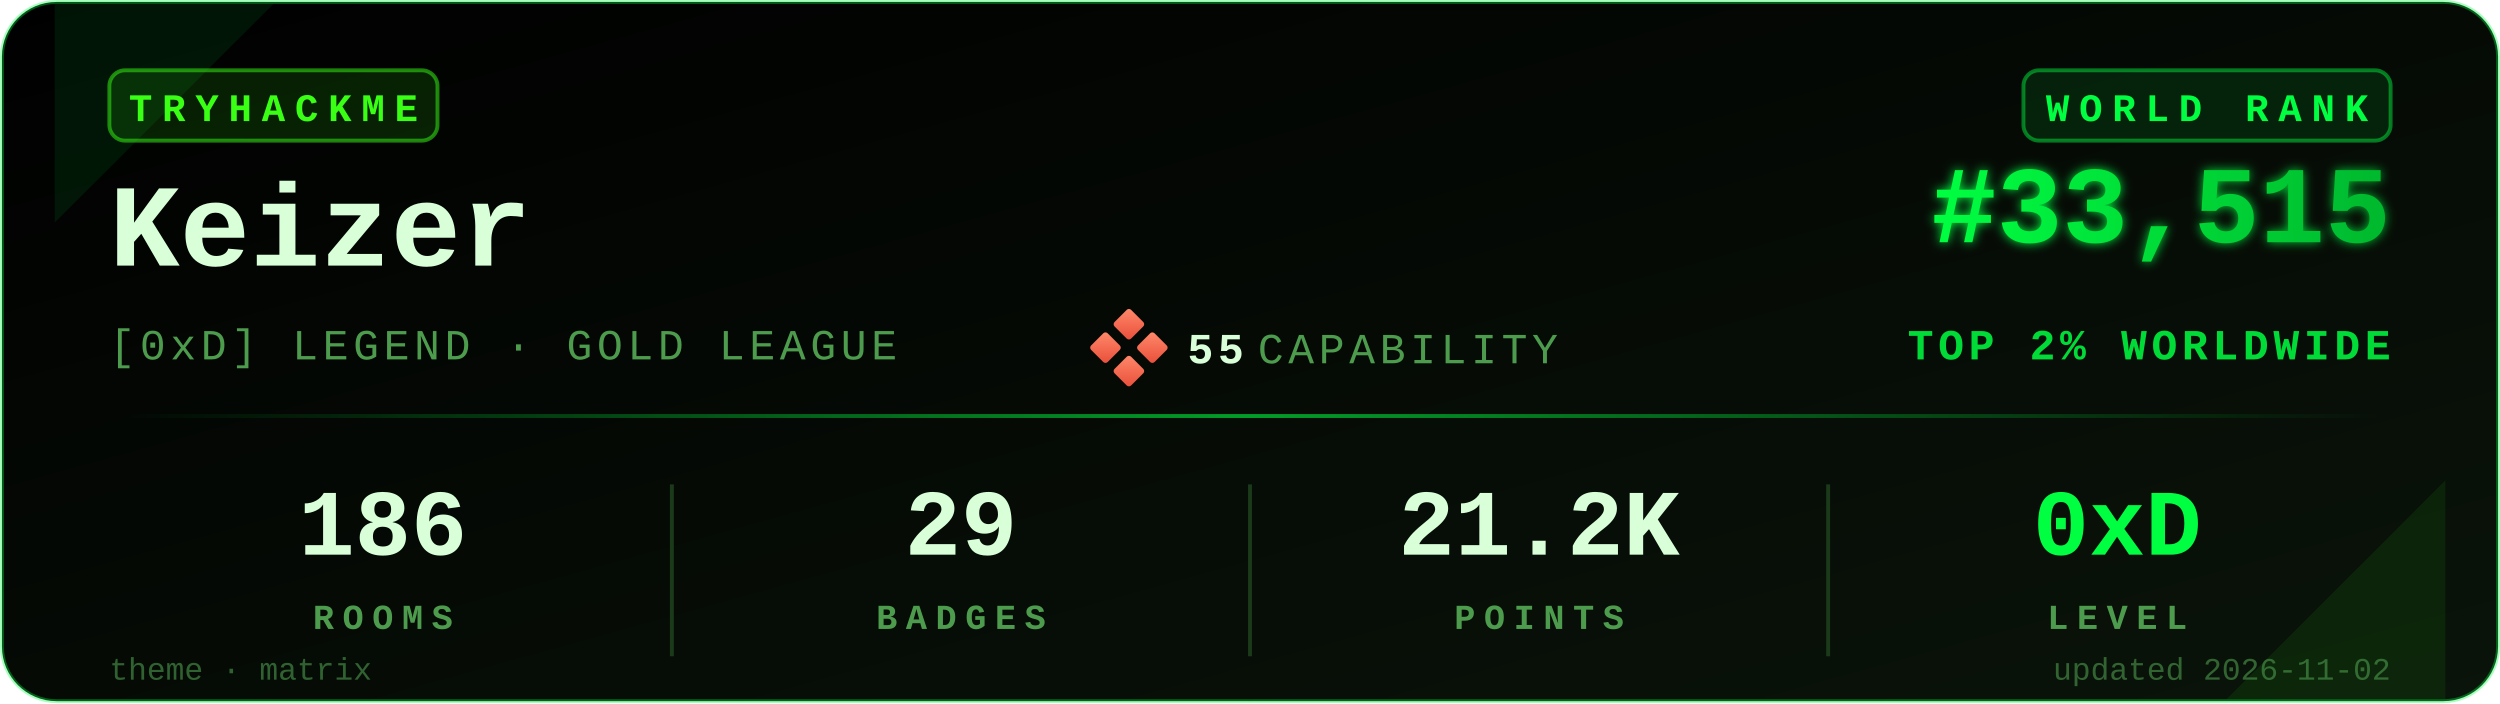
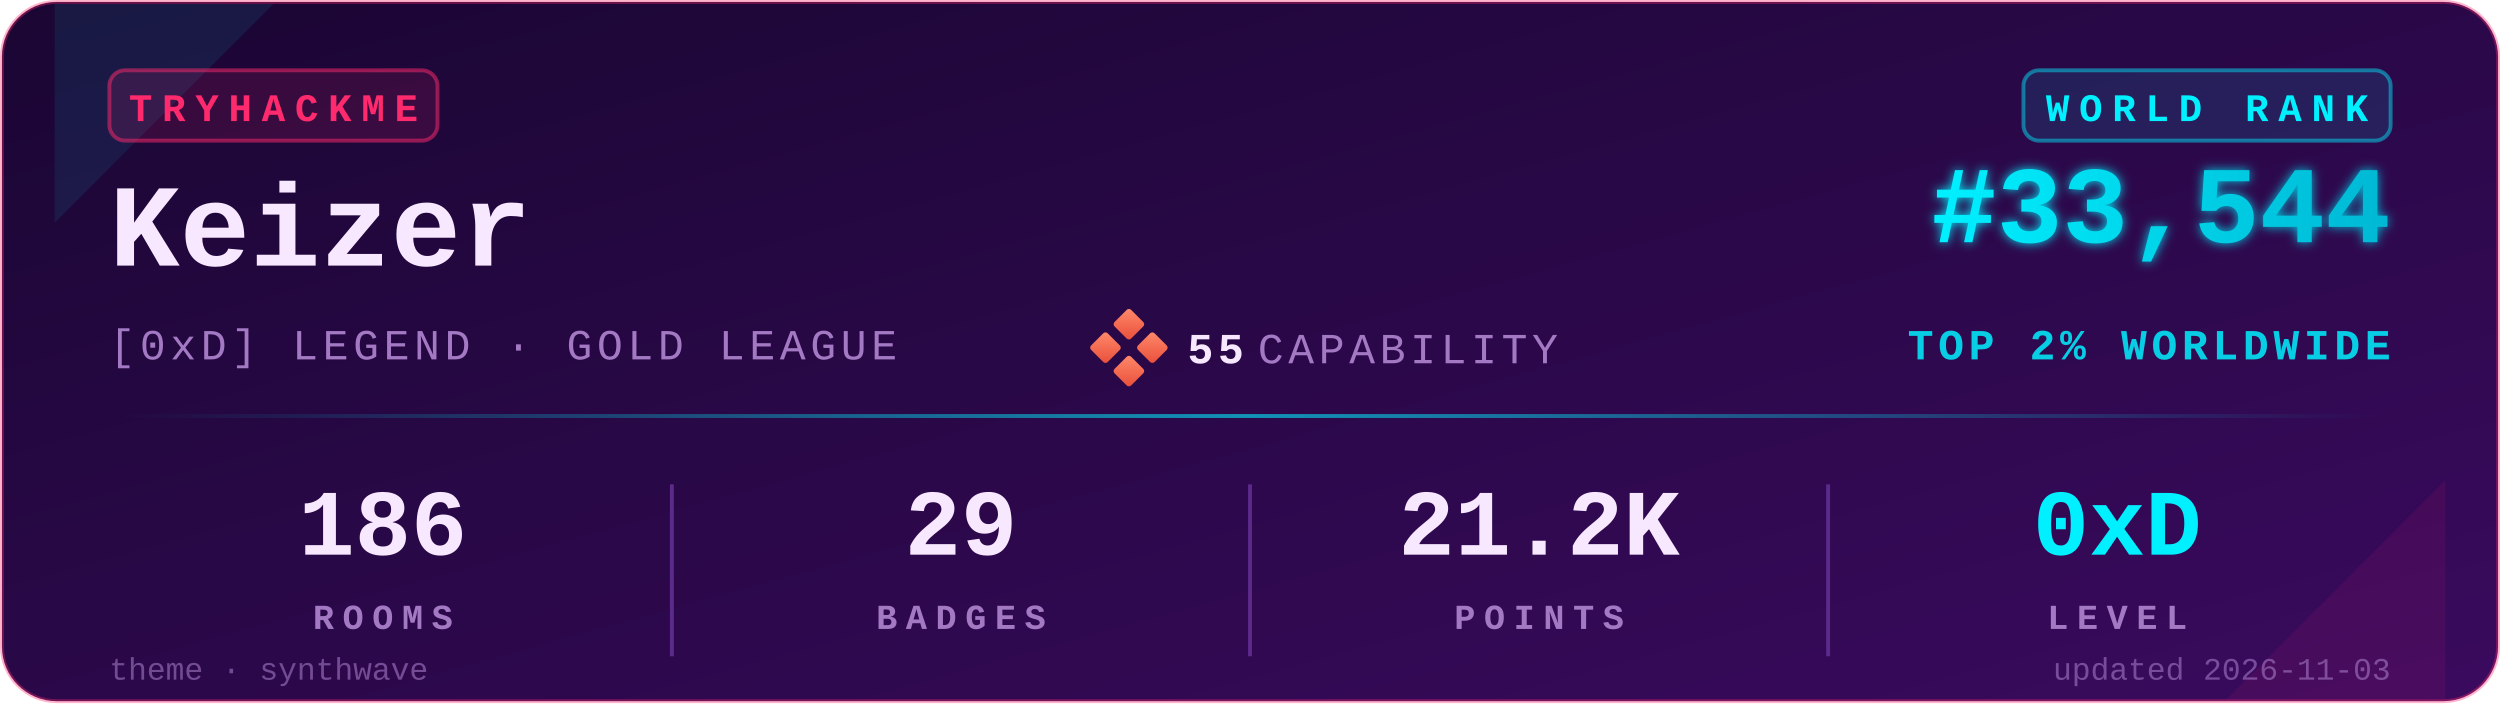
<svg xmlns="http://www.w3.org/2000/svg" viewBox="0 0 640 180" width="640" height="180" role="img" aria-label="TryHackMe stats for Keizer">
  <defs>
    <linearGradient id="bgGrad" x1="0" y1="0" x2="1" y2="1">
-       <stop offset="0%" stop-color="#000000" />
-       <stop offset="100%" stop-color="#0a140a" />
+       <stop offset="0%" stop-color="#1a0633" />
+       <stop offset="100%" stop-color="#3a0a5e" />
    </linearGradient>
    <linearGradient id="rankGrad" x1="0" y1="0" x2="1" y2="0">
-       <stop offset="0%" stop-color="#00FF41" />
-       <stop offset="100%" stop-color="#00B82E" />
+       <stop offset="0%" stop-color="#00F0FF" />
+       <stop offset="100%" stop-color="#00B8D4" />
    </linearGradient>
    <linearGradient id="accentGrad" x1="0" y1="0" x2="1" y2="0">
-       <stop offset="0%" stop-color="#00FF41" stop-opacity="0" />
-       <stop offset="50%" stop-color="#00FF41" stop-opacity="0.6" />
-       <stop offset="100%" stop-color="#00FF41" stop-opacity="0" />
+       <stop offset="0%" stop-color="#00F0FF" stop-opacity="0" />
+       <stop offset="50%" stop-color="#00F0FF" stop-opacity="0.6" />
+       <stop offset="100%" stop-color="#00F0FF" stop-opacity="0" />
    </linearGradient>
    <linearGradient id="capGrad" x1="0" y1="0" x2="1" y2="1">
      <stop offset="0%" stop-color="#ff8a6b" />
      <stop offset="100%" stop-color="#e94e3a" />
    </linearGradient>
    <filter id="glow" x="-20%" y="-20%" width="140%" height="140%">
      <feGaussianBlur stdDeviation="1.4" result="b" />
      <feMerge>
        <feMergeNode in="b" />
        <feMergeNode in="SourceGraphic" />
      </feMerge>
    </filter>
  </defs>
-   <rect x="0.5" y="0.5" width="639" height="179" rx="14" ry="14" fill="url(#bgGrad)" stroke="#00FF41" stroke-opacity="0.35" stroke-width="1" />
-   <path d="M 14,1 L 70,1 L 14,57 Z" fill="#00FF41" opacity="0.08" />
-   <path d="M 626,179 L 570,179 L 626,123 Z" fill="#39FF14" opacity="0.08" />
+   <rect x="0.5" y="0.5" width="639" height="179" rx="14" ry="14" fill="url(#bgGrad)" stroke="#FF2A6D" stroke-opacity="0.35" stroke-width="1" />
+   <path d="M 14,1 L 70,1 L 14,57 Z" fill="#00F0FF" opacity="0.08" />
+   <path d="M 626,179 L 570,179 L 626,123 Z" fill="#FF2A6D" opacity="0.08" />
  <g transform="translate(28,18)">
-     <rect x="0" y="0" width="84" height="18" rx="4" ry="4" fill="#39FF14" fill-opacity="0.12" stroke="#39FF14" stroke-opacity="0.5" />
-     <text x="42" y="13" fill="#39FF14" font-family="ui-monospace,'SF Mono','Menlo','Cascadia Code','Consolas','Liberation Mono',monospace" font-size="10" font-weight="700" letter-spacing="2.5" text-anchor="middle">TRYHACKME</text>
+     <rect x="0" y="0" width="84" height="18" rx="4" ry="4" fill="#FF2A6D" fill-opacity="0.12" stroke="#FF2A6D" stroke-opacity="0.5" />
+     <text x="42" y="13" fill="#FF2A6D" font-family="ui-monospace,'SF Mono','Menlo','Cascadia Code','Consolas','Liberation Mono',monospace" font-size="10" font-weight="700" letter-spacing="2.5" text-anchor="middle">TRYHACKME</text>
  </g>
-   <text x="28" y="68" fill="#D9FFD9" font-family="ui-monospace,'SF Mono','Menlo','Cascadia Code','Consolas','Liberation Mono',monospace" font-size="30" font-weight="700">Keizer</text>
-   <text x="28" y="92" fill="#4D9C4D" font-family="ui-monospace,'SF Mono','Menlo','Cascadia Code','Consolas','Liberation Mono',monospace" font-size="11" font-weight="500" letter-spacing="1.2">[0xD] LEGEND · GOLD LEAGUE</text>
+   <text x="28" y="68" fill="#F8E8FF" font-family="ui-monospace,'SF Mono','Menlo','Cascadia Code','Consolas','Liberation Mono',monospace" font-size="30" font-weight="700">Keizer</text>
+   <text x="28" y="92" fill="#A479C4" font-family="ui-monospace,'SF Mono','Menlo','Cascadia Code','Consolas','Liberation Mono',monospace" font-size="11" font-weight="500" letter-spacing="1.2">[0xD] LEGEND · GOLD LEAGUE</text>
  <g transform="translate(280,80)">
    <rect x="6" y="0" width="6" height="6" rx="0.8" fill="url(#capGrad)" transform="rotate(45 9 3)" />
    <rect x="0" y="6" width="6" height="6" rx="0.8" fill="url(#capGrad)" transform="rotate(45 3 9)" />
    <rect x="12" y="6" width="6" height="6" rx="0.8" fill="url(#capGrad)" transform="rotate(45 15 9)" />
    <rect x="6" y="12" width="6" height="6" rx="0.8" fill="url(#capGrad)" transform="rotate(45 9 15)" />
-     <text x="24" y="13" fill="#D9FFD9" font-family="ui-monospace,'SF Mono','Menlo','Cascadia Code','Consolas','Liberation Mono',monospace" font-size="11" font-weight="700" letter-spacing="1.2">55</text>
-     <text x="42" y="13" fill="#4D9C4D" font-family="ui-monospace,'SF Mono','Menlo','Cascadia Code','Consolas','Liberation Mono',monospace" font-size="11" font-weight="500" letter-spacing="1.2">CAPABILITY</text>
+     <text x="24" y="13" fill="#F8E8FF" font-family="ui-monospace,'SF Mono','Menlo','Cascadia Code','Consolas','Liberation Mono',monospace" font-size="11" font-weight="700" letter-spacing="1.2">55</text>
+     <text x="42" y="13" fill="#A479C4" font-family="ui-monospace,'SF Mono','Menlo','Cascadia Code','Consolas','Liberation Mono',monospace" font-size="11" font-weight="500" letter-spacing="1.2">CAPABILITY</text>
  </g>
  <g transform="translate(612,18)">
-     <rect x="-94" y="0" width="94" height="18" rx="4" ry="4" fill="#00FF41" fill-opacity="0.10" stroke="#00FF41" stroke-opacity="0.45" />
-     <text x="-47" y="13" fill="#00FF41" font-family="ui-monospace,'SF Mono','Menlo','Cascadia Code','Consolas','Liberation Mono',monospace" font-size="10" font-weight="700" letter-spacing="2.5" text-anchor="middle">WORLD RANK</text>
+     <rect x="-94" y="0" width="94" height="18" rx="4" ry="4" fill="#00F0FF" fill-opacity="0.10" stroke="#00F0FF" stroke-opacity="0.45" />
+     <text x="-47" y="13" fill="#00F0FF" font-family="ui-monospace,'SF Mono','Menlo','Cascadia Code','Consolas','Liberation Mono',monospace" font-size="10" font-weight="700" letter-spacing="2.5" text-anchor="middle">WORLD RANK</text>
  </g>
-   <text x="612" y="62" fill="url(#rankGrad)" font-family="ui-monospace,'SF Mono','Menlo','Cascadia Code','Consolas','Liberation Mono',monospace" font-size="28" font-weight="700" text-anchor="end" filter="url(#glow)">#33,515</text>
-   <text x="612" y="92" fill="#00FF41" fill-opacity="0.85" font-family="ui-monospace,'SF Mono','Menlo','Cascadia Code','Consolas','Liberation Mono',monospace" font-size="11" font-weight="600" letter-spacing="1.2" text-anchor="end">TOP 2% WORLDWIDE</text>
+   <text x="612" y="62" fill="url(#rankGrad)" font-family="ui-monospace,'SF Mono','Menlo','Cascadia Code','Consolas','Liberation Mono',monospace" font-size="28" font-weight="700" text-anchor="end" filter="url(#glow)">#33,544</text>
+   <text x="612" y="92" fill="#00F0FF" fill-opacity="0.85" font-family="ui-monospace,'SF Mono','Menlo','Cascadia Code','Consolas','Liberation Mono',monospace" font-size="11" font-weight="600" letter-spacing="1.2" text-anchor="end">TOP 2% WORLDWIDE</text>
  <rect x="28" y="106" width="584" height="1" fill="url(#accentGrad)" />
  <g font-family="ui-monospace,'SF Mono','Menlo','Cascadia Code','Consolas','Liberation Mono',monospace" text-anchor="middle">
-     <text x="98" y="142" fill="#D9FFD9" font-size="24" font-weight="700">186</text>
-     <text x="98" y="161" fill="#4D9C4D" font-size="9" font-weight="600" letter-spacing="2.2">ROOMS</text>
-     <text x="246" y="142" fill="#D9FFD9" font-size="24" font-weight="700">29</text>
-     <text x="246" y="161" fill="#4D9C4D" font-size="9" font-weight="600" letter-spacing="2.2">BADGES</text>
-     <text x="394" y="142" fill="#D9FFD9" font-size="24" font-weight="700">21.2K</text>
-     <text x="394" y="161" fill="#4D9C4D" font-size="9" font-weight="600" letter-spacing="2.2">POINTS</text>
-     <text x="542" y="142" fill="#00FF41" font-size="24" font-weight="700">0xD</text>
-     <text x="542" y="161" fill="#4D9C4D" font-size="9" font-weight="600" letter-spacing="2.2">LEVEL</text>
+     <text x="98" y="142" fill="#F8E8FF" font-size="24" font-weight="700">186</text>
+     <text x="98" y="161" fill="#A479C4" font-size="9" font-weight="600" letter-spacing="2.2">ROOMS</text>
+     <text x="246" y="142" fill="#F8E8FF" font-size="24" font-weight="700">29</text>
+     <text x="246" y="161" fill="#A479C4" font-size="9" font-weight="600" letter-spacing="2.2">BADGES</text>
+     <text x="394" y="142" fill="#F8E8FF" font-size="24" font-weight="700">21.2K</text>
+     <text x="394" y="161" fill="#A479C4" font-size="9" font-weight="600" letter-spacing="2.2">POINTS</text>
+     <text x="542" y="142" fill="#00F0FF" font-size="24" font-weight="700">0xD</text>
+     <text x="542" y="161" fill="#A479C4" font-size="9" font-weight="600" letter-spacing="2.2">LEVEL</text>
  </g>
-   <line x1="172" y1="124" x2="172" y2="168" stroke="#1a3a1a" stroke-width="1" />
-   <line x1="320" y1="124" x2="320" y2="168" stroke="#1a3a1a" stroke-width="1" />
-   <line x1="468" y1="124" x2="468" y2="168" stroke="#1a3a1a" stroke-width="1" />
-   <text x="28" y="174" fill="#4D9C4D" fill-opacity="0.6" font-family="ui-monospace,'SF Mono','Menlo','Cascadia Code','Consolas','Liberation Mono',monospace" font-size="8" font-weight="500">theme · matrix</text>
-   <text x="612" y="174" fill="#4D9C4D" fill-opacity="0.6" font-family="ui-monospace,'SF Mono','Menlo','Cascadia Code','Consolas','Liberation Mono',monospace" font-size="8" font-weight="500" text-anchor="end">updated 2026-11-02</text>
+   <line x1="172" y1="124" x2="172" y2="168" stroke="#5C2A8A" stroke-width="1" />
+   <line x1="320" y1="124" x2="320" y2="168" stroke="#5C2A8A" stroke-width="1" />
+   <line x1="468" y1="124" x2="468" y2="168" stroke="#5C2A8A" stroke-width="1" />
+   <text x="28" y="174" fill="#A479C4" fill-opacity="0.6" font-family="ui-monospace,'SF Mono','Menlo','Cascadia Code','Consolas','Liberation Mono',monospace" font-size="8" font-weight="500">theme · synthwave</text>
+   <text x="612" y="174" fill="#A479C4" fill-opacity="0.6" font-family="ui-monospace,'SF Mono','Menlo','Cascadia Code','Consolas','Liberation Mono',monospace" font-size="8" font-weight="500" text-anchor="end">updated 2026-11-03</text>
</svg>
